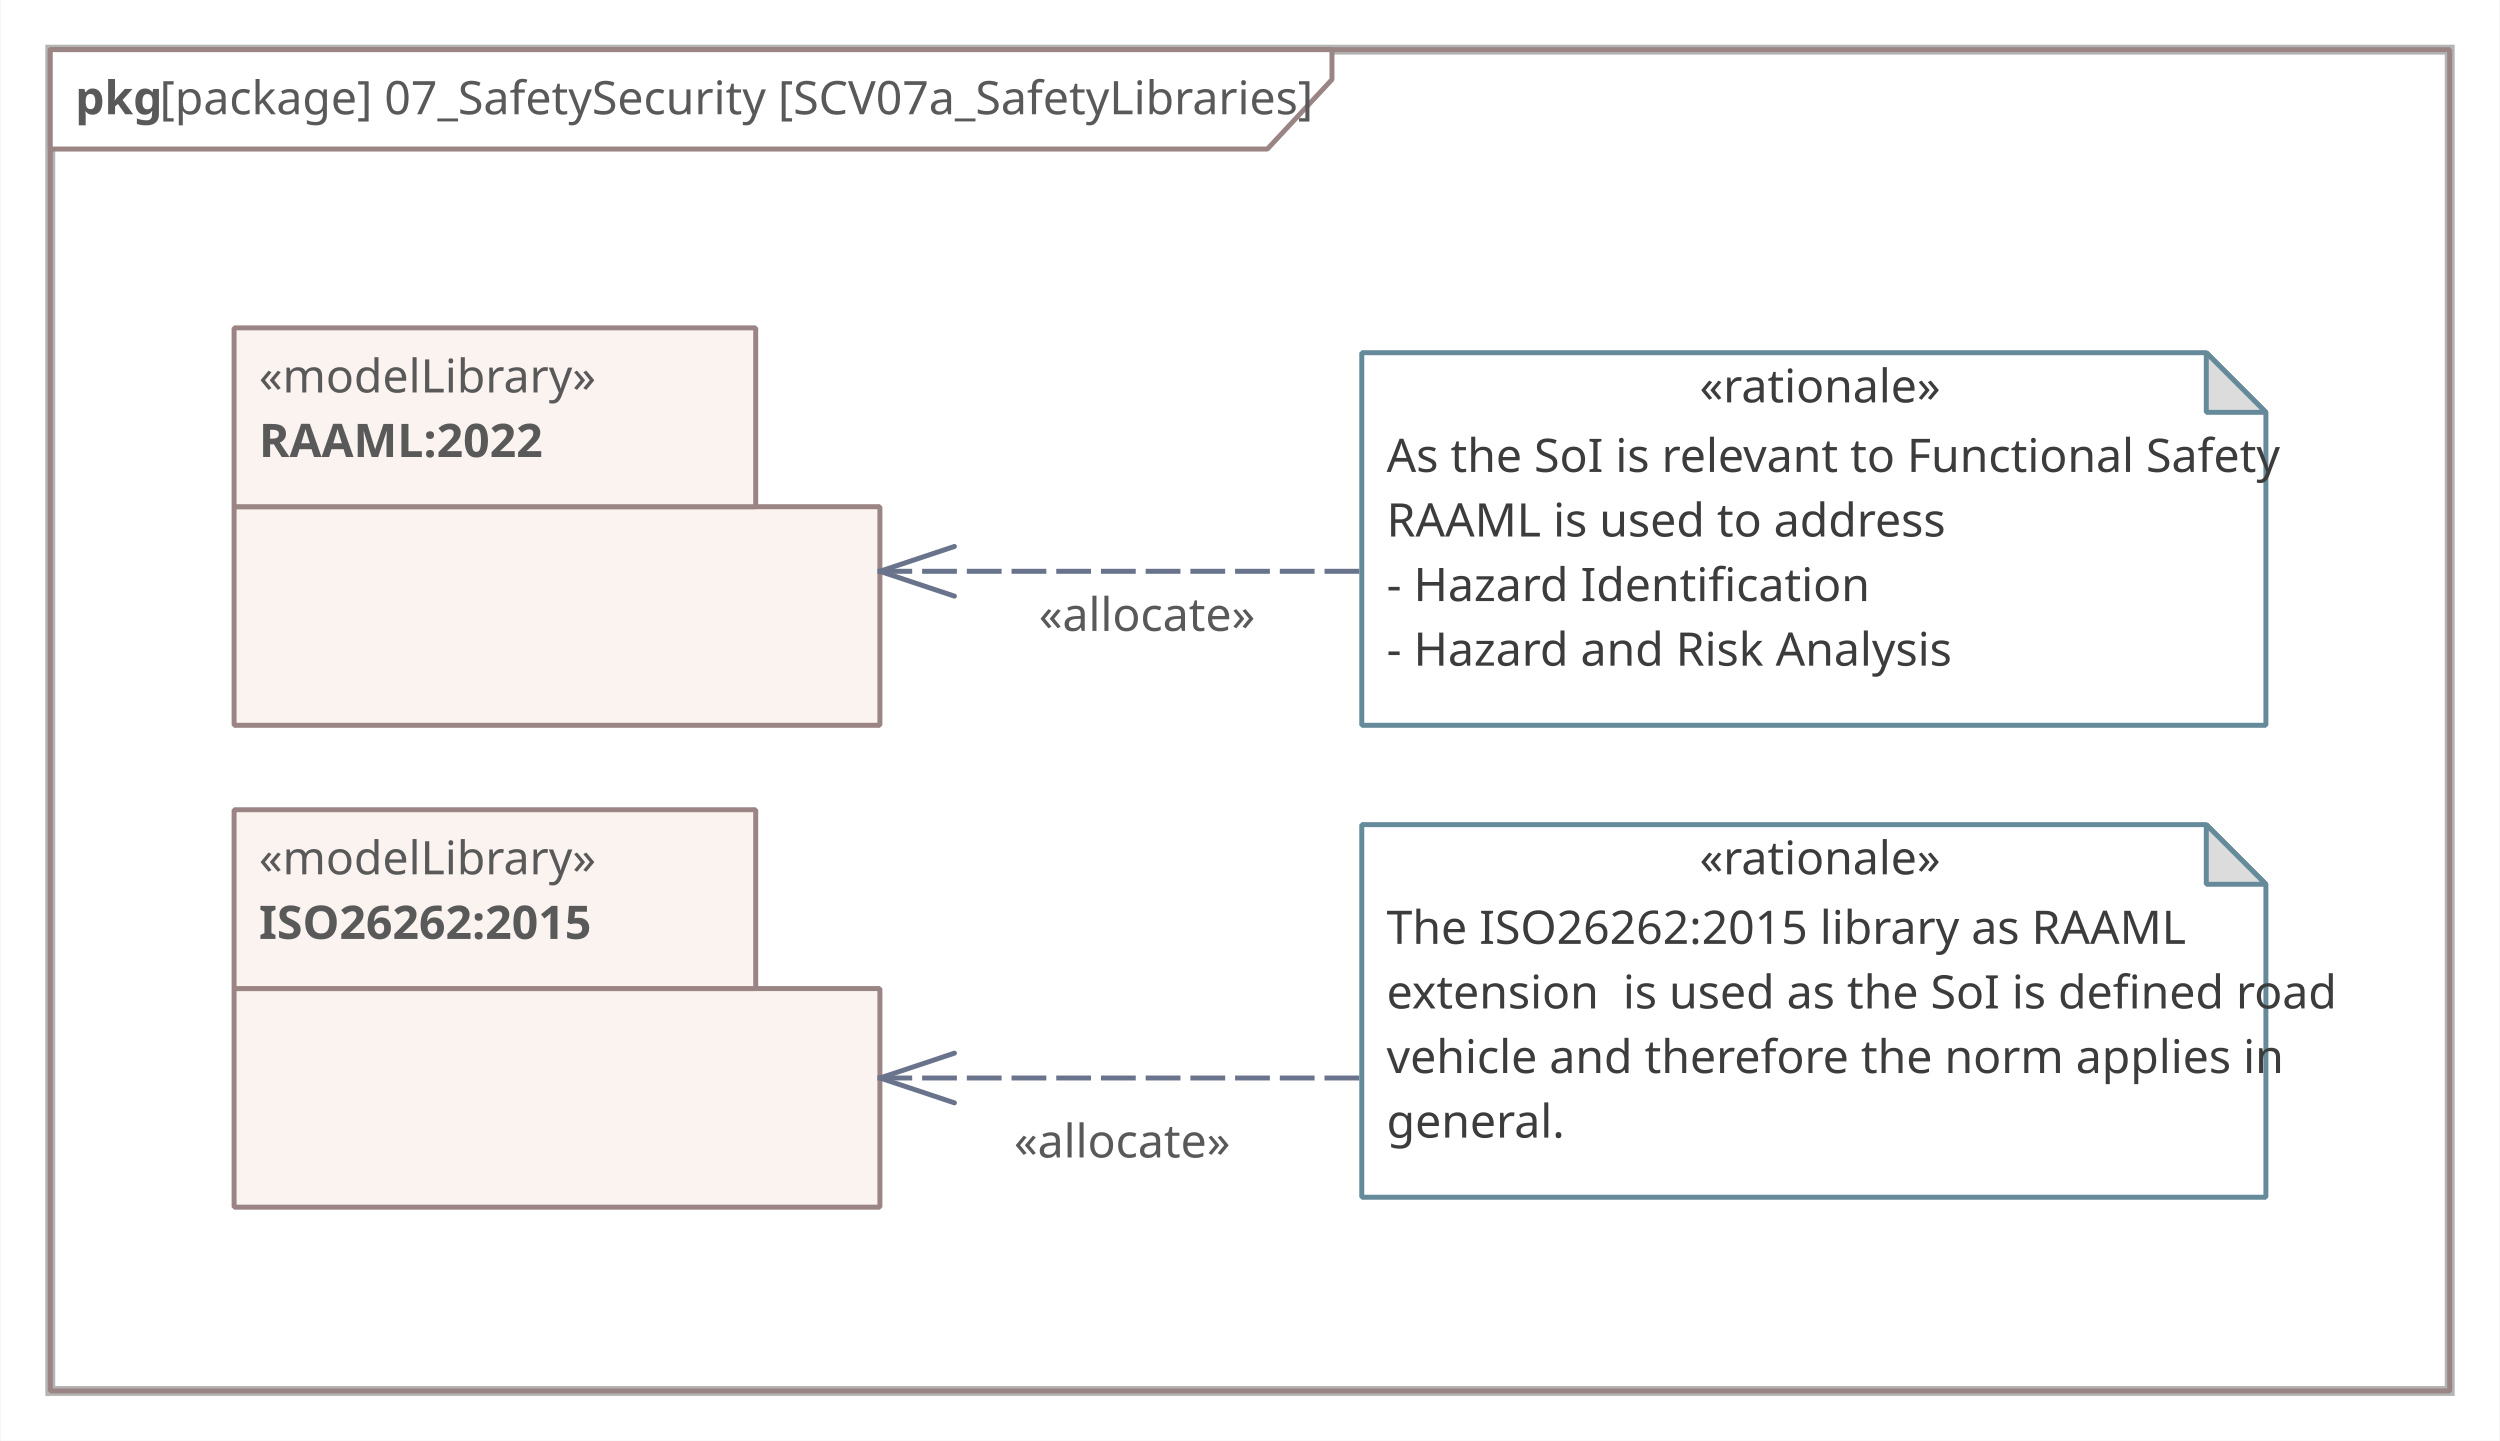
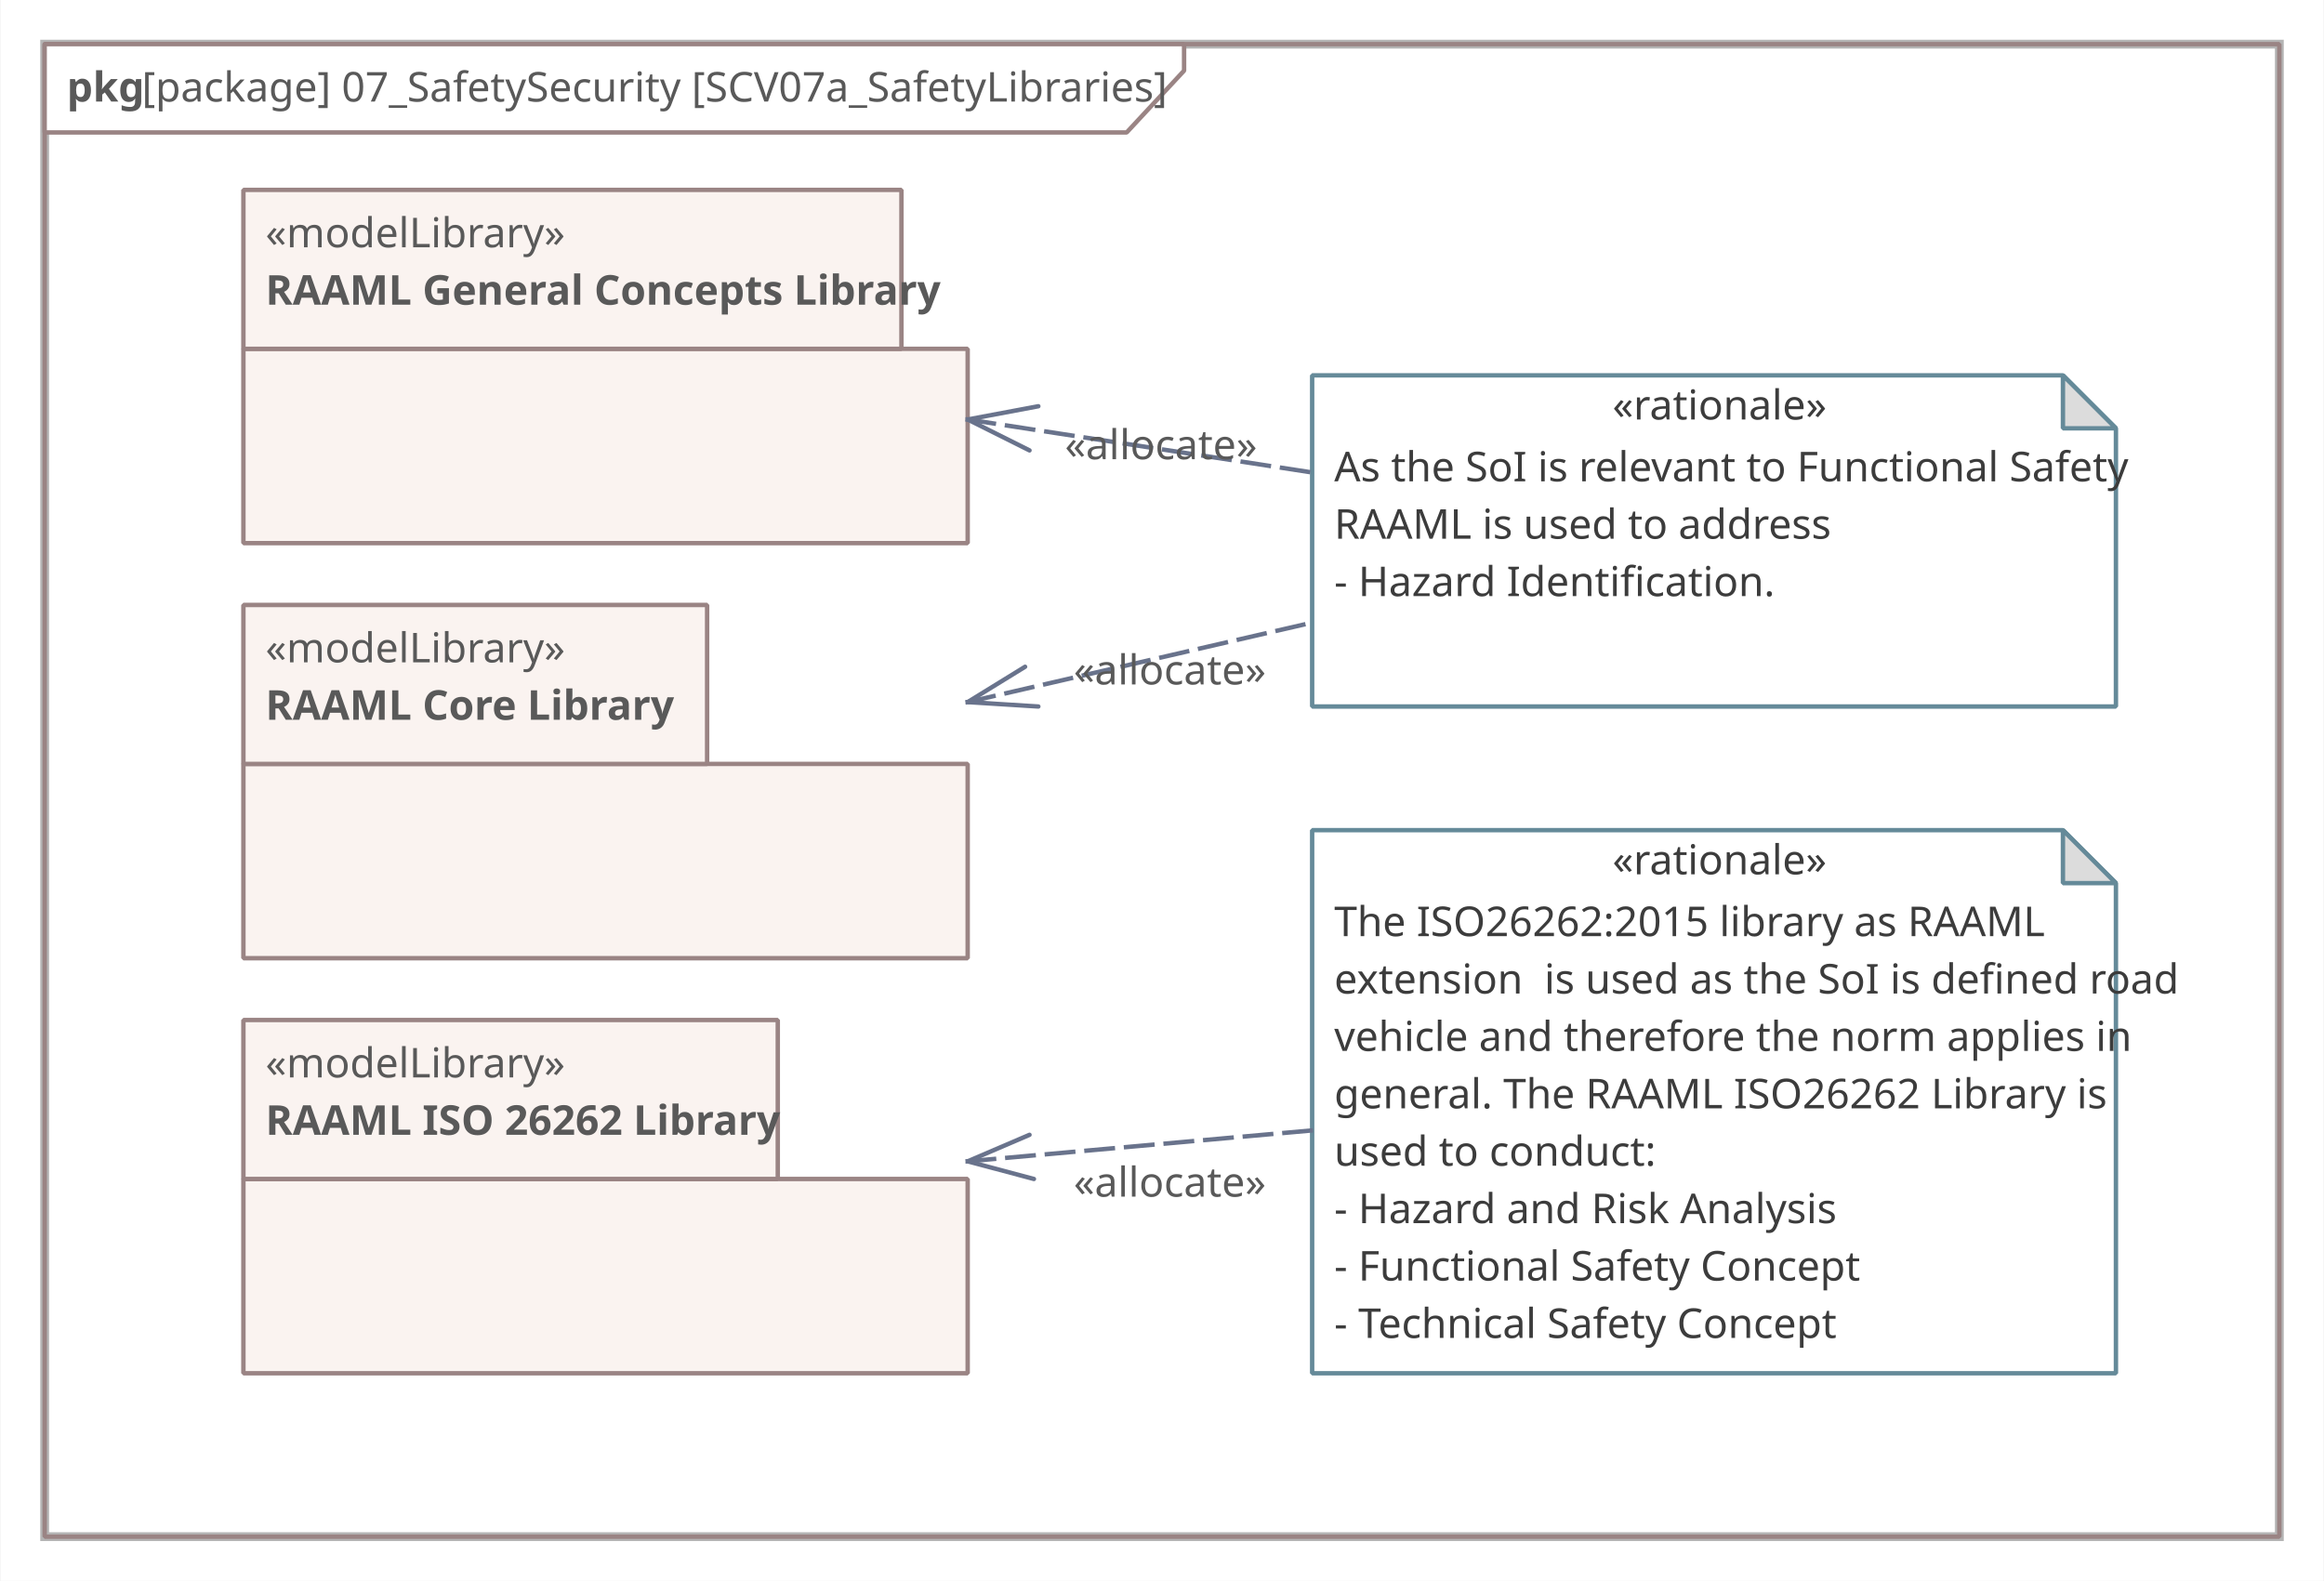
- <svg xmlns="http://www.w3.org/2000/svg" width="13.31cm" height="7.67cm" viewBox="0 0 503 290">
+ <svg xmlns="http://www.w3.org/2000/svg" width="13.92cm" height="9.47cm" viewBox="0 0 526 358">
  <g style="fill:#FFFFFF;fill-opacity:1.00;">
-     <rect x="0" y="0" width="503" height="290" shape-rendering="auto" />
+     <rect x="0" y="0" width="526" height="358" shape-rendering="auto" />
  </g>
  <g style="stroke-width:2;stroke-linecap:square;stroke-linejoin:miter; fill:#000000;fill-opacity:0.00; stroke:#B4B4B4; stroke-opacity:1.00">
-     <path d="M 10 10 L 10 280 L 493 280 L 493 10 L 10 10" shape-rendering="auto" />
+     <path d="M 10 10 L 10 348 L 516 348 L 516 10 L 10 10" shape-rendering="auto" />
  </g>
  <g style="stroke-width:1;stroke-linecap:round;stroke-linejoin:bevel; fill:#000000;fill-opacity:0.00; stroke:#9A8484; stroke-opacity:1.00">
-     <path d="M 10 10 L 10 280 L 493 280 L 493 10 L 10 10" shape-rendering="auto" />
+     <path d="M 10 10 L 10 348 L 516 348 L 516 10 L 10 10" shape-rendering="auto" />
  </g>
  <g style="stroke-width:1;stroke-linecap:round;stroke-linejoin:bevel; fill:#FFFFFF;fill-opacity:1.00; stroke:#9A8484; stroke-opacity:1.00">
    <path d="M 10 30 L 255 30 L 268 16 L 268 10 L 10 10 Z" shape-rendering="auto" />
  </g>
  <g style="stroke-width:1;stroke-linecap:round;stroke-linejoin:bevel; fill:#595959;fill-opacity:1.00; stroke:#000000; stroke-opacity:0.00">
    <text x="15.00" y="23.00" textLength="15" style="font-family:Calibri; font-weight:700; font-style:normal; font-size:7pt; fill:#595959;fill-opacity:1.00; stroke:#000000; stroke-opacity:0.00 stroke-width:0; white-space: pre;" xml:space="preserve" transform="rotate(-0.00 15.00 23.00)">pkg</text>
    <text x="32.00" y="23.00" textLength="218" style="font-family:Calibri; font-weight:0; font-style:normal; font-size:7pt; fill:#595959;fill-opacity:1.00; stroke:#000000; stroke-opacity:0.00 stroke-width:0; white-space: pre;" xml:space="preserve" transform="rotate(-0.00 32.00 23.00)">[package] 07_SafetySecurity [SCV07a_SafetyLibraries]</text>
  </g>
+   <g style="stroke-width:1;stroke-linecap:round;stroke-linejoin:bevel; fill:#FFFFFF;fill-opacity:1.00; stroke:#658A99; stroke-opacity:1.00">
+     <polygon points="297 85 297 160 479 160 479 97 467 85" shape-rendering="auto" style="fill-rule:evenodd;" />
+   </g>
+   <g style="stroke-width:1;stroke-linecap:round;stroke-linejoin:bevel; fill:#DCDCDC;fill-opacity:1.00; stroke:#658A99; stroke-opacity:1.00">
+     <polygon points="467 85 467 97 479 97" shape-rendering="auto" style="fill-rule:evenodd;" />
+   </g>
+   <g style="stroke-width:1;stroke-linecap:round;stroke-linejoin:bevel; fill:#3C3C3C;fill-opacity:1.00; stroke:#000000; stroke-opacity:0.00">
+     <text x="365.00" y="95.00" textLength="45" style="font-family:Calibri; font-weight:0; font-style:normal; font-size:7pt; fill:#3C3C3C;fill-opacity:1.00; stroke:#000000; stroke-opacity:0.00 stroke-width:0; white-space: pre;" xml:space="preserve" transform="rotate(-0.00 365.00 95.00)">«rationale»</text>
+     <text x="302.00" y="109.00" textLength="164" style="font-family:Calibri; font-weight:0; font-style:normal; font-size:7pt; fill:#3C3C3C;fill-opacity:1.00; stroke:#000000; stroke-opacity:0.00 stroke-width:0; white-space: pre;" xml:space="preserve" transform="rotate(-0.00 302.00 109.00)">As the SoI is relevant to Functional Safety</text>
+     <text x="302.00" y="122.00" textLength="102" style="font-family:Calibri; font-weight:0; font-style:normal; font-size:7pt; fill:#3C3C3C;fill-opacity:1.00; stroke:#000000; stroke-opacity:0.00 stroke-width:0; white-space: pre;" xml:space="preserve" transform="rotate(-0.00 302.00 122.00)">RAAML is used to address</text>
+     <text x="302.00" y="135.00" textLength="90" style="font-family:Calibri; font-weight:0; font-style:normal; font-size:7pt; fill:#3C3C3C;fill-opacity:1.00; stroke:#000000; stroke-opacity:0.00 stroke-width:0; white-space: pre;" xml:space="preserve" transform="rotate(-0.00 302.00 135.00)">- Hazard Identification.</text>
+   </g>
+   <g style="stroke-width:1;stroke-linecap:round;stroke-linejoin:bevel; fill:#FFFFFF;fill-opacity:1.00; stroke:#658A99; stroke-opacity:1.00">
+     <polygon points="297 188 297 311 479 311 479 200 467 188" shape-rendering="auto" style="fill-rule:evenodd;" />
+   </g>
+   <g style="stroke-width:1;stroke-linecap:round;stroke-linejoin:bevel; fill:#DCDCDC;fill-opacity:1.00; stroke:#658A99; stroke-opacity:1.00">
+     <polygon points="467 188 467 200 479 200" shape-rendering="auto" style="fill-rule:evenodd;" />
+   </g>
+   <g style="stroke-width:1;stroke-linecap:round;stroke-linejoin:bevel; fill:#3C3C3C;fill-opacity:1.00; stroke:#000000; stroke-opacity:0.00">
+     <text x="365.00" y="198.00" textLength="45" style="font-family:Calibri; font-weight:0; font-style:normal; font-size:7pt; fill:#3C3C3C;fill-opacity:1.00; stroke:#000000; stroke-opacity:0.00 stroke-width:0; white-space: pre;" xml:space="preserve" transform="rotate(-0.00 365.00 198.00)">«rationale»</text>
+     <text x="302.00" y="212.00" textLength="150" style="font-family:Calibri; font-weight:0; font-style:normal; font-size:7pt; fill:#3C3C3C;fill-opacity:1.00; stroke:#000000; stroke-opacity:0.00 stroke-width:0; white-space: pre;" xml:space="preserve" transform="rotate(-0.00 302.00 212.00)">The ISO26262:2015 library as RAAML</text>
+     <text x="302.00" y="225.00" textLength="170" style="font-family:Calibri; font-weight:0; font-style:normal; font-size:7pt; fill:#3C3C3C;fill-opacity:1.00; stroke:#000000; stroke-opacity:0.00 stroke-width:0; white-space: pre;" xml:space="preserve" transform="rotate(-0.00 302.00 225.00)">extension  is used as the SoI is defined road</text>
+     <text x="302.00" y="238.00" textLength="161" style="font-family:Calibri; font-weight:0; font-style:normal; font-size:7pt; fill:#3C3C3C;fill-opacity:1.00; stroke:#000000; stroke-opacity:0.00 stroke-width:0; white-space: pre;" xml:space="preserve" transform="rotate(-0.00 302.00 238.00)">vehicle and therefore the norm applies in</text>
+     <text x="302.00" y="251.00" textLength="161" style="font-family:Calibri; font-weight:0; font-style:normal; font-size:7pt; fill:#3C3C3C;fill-opacity:1.00; stroke:#000000; stroke-opacity:0.00 stroke-width:0; white-space: pre;" xml:space="preserve" transform="rotate(-0.00 302.00 251.00)">general. The RAAML ISO26262 Library is</text>
+     <text x="302.00" y="264.00" textLength="65" style="font-family:Calibri; font-weight:0; font-style:normal; font-size:7pt; fill:#3C3C3C;fill-opacity:1.00; stroke:#000000; stroke-opacity:0.00 stroke-width:0; white-space: pre;" xml:space="preserve" transform="rotate(-0.00 302.00 264.00)">used to conduct:</text>
+     <text x="302.00" y="277.00" textLength="103" style="font-family:Calibri; font-weight:0; font-style:normal; font-size:7pt; fill:#3C3C3C;fill-opacity:1.00; stroke:#000000; stroke-opacity:0.00 stroke-width:0; white-space: pre;" xml:space="preserve" transform="rotate(-0.00 302.00 277.00)">- Hazard and Risk Analysis</text>
+     <text x="302.00" y="290.00" textLength="108" style="font-family:Calibri; font-weight:0; font-style:normal; font-size:7pt; fill:#3C3C3C;fill-opacity:1.00; stroke:#000000; stroke-opacity:0.00 stroke-width:0; white-space: pre;" xml:space="preserve" transform="rotate(-0.00 302.00 290.00)">- Functional Safety Concept</text>
+     <text x="302.00" y="303.00" textLength="104" style="font-family:Calibri; font-weight:0; font-style:normal; font-size:7pt; fill:#3C3C3C;fill-opacity:1.00; stroke:#000000; stroke-opacity:0.00 stroke-width:0; white-space: pre;" xml:space="preserve" transform="rotate(-0.00 302.00 303.00)">- Technical Safety Concept</text>
+   </g>
  <g style="stroke-width:1;stroke-linecap:round;stroke-linejoin:bevel; fill:#FAF3F0;fill-opacity:1.00; stroke:#9A8484; stroke-opacity:1.00">
-     <polygon points="47 102 177 102 177 146 47 146 47 102" shape-rendering="auto" style="fill-rule:evenodd;" />
-     <polygon points="47 66 152 66 152 102 47 102 47 66" shape-rendering="auto" style="fill-rule:evenodd;" />
+     <polygon points="55 173 219 173 219 217 55 217 55 173" shape-rendering="auto" style="fill-rule:evenodd;" />
+     <polygon points="55 137 160 137 160 173 55 173 55 137" shape-rendering="auto" style="fill-rule:evenodd;" />
  </g>
  <g style="stroke-width:1;stroke-linecap:round;stroke-linejoin:bevel; fill:#595959;fill-opacity:1.00; stroke:#000000; stroke-opacity:0.00">
-     <text x="52.00" y="79.00" textLength="62" style="font-family:Calibri; font-weight:0; font-style:normal; font-size:7pt; fill:#595959;fill-opacity:1.00; stroke:#000000; stroke-opacity:0.00 stroke-width:0; white-space: pre;" xml:space="preserve" transform="rotate(-0.00 52.00 79.00)">«modelLibrary»</text>
-     <text x="52.00" y="92.00" textLength="54" style="font-family:Calibri; font-weight:700; font-style:normal; font-size:7pt; fill:#595959;fill-opacity:1.00; stroke:#000000; stroke-opacity:0.00 stroke-width:0; white-space: pre;" xml:space="preserve" transform="rotate(-0.00 52.00 92.00)">RAAML:2022</text>
+     <text x="60.00" y="150.00" textLength="62" style="font-family:Calibri; font-weight:0; font-style:normal; font-size:7pt; fill:#595959;fill-opacity:1.00; stroke:#000000; stroke-opacity:0.00 stroke-width:0; white-space: pre;" xml:space="preserve" transform="rotate(-0.00 60.00 150.00)">«modelLibrary»</text>
+     <text x="60.00" y="163.00" textLength="83" style="font-family:Calibri; font-weight:700; font-style:normal; font-size:7pt; fill:#595959;fill-opacity:1.00; stroke:#000000; stroke-opacity:0.00 stroke-width:0; white-space: pre;" xml:space="preserve" transform="rotate(-0.00 60.00 163.00)">RAAML Core Library</text>
  </g>
  <g style="stroke-width:1;stroke-linecap:round;stroke-linejoin:bevel; fill:#FAF3F0;fill-opacity:1.00; stroke:#9A8484; stroke-opacity:1.00">
-     <polygon points="47 199 177 199 177 243 47 243 47 199" shape-rendering="auto" style="fill-rule:evenodd;" />
-     <polygon points="47 163 152 163 152 199 47 199 47 163" shape-rendering="auto" style="fill-rule:evenodd;" />
+     <polygon points="55 79 219 79 219 123 55 123 55 79" shape-rendering="auto" style="fill-rule:evenodd;" />
+     <polygon points="55 43 204 43 204 79 55 79 55 43" shape-rendering="auto" style="fill-rule:evenodd;" />
  </g>
  <g style="stroke-width:1;stroke-linecap:round;stroke-linejoin:bevel; fill:#595959;fill-opacity:1.00; stroke:#000000; stroke-opacity:0.00">
-     <text x="52.00" y="176.00" textLength="62" style="font-family:Calibri; font-weight:0; font-style:normal; font-size:7pt; fill:#595959;fill-opacity:1.00; stroke:#000000; stroke-opacity:0.00 stroke-width:0; white-space: pre;" xml:space="preserve" transform="rotate(-0.00 52.00 176.00)">«modelLibrary»</text>
-     <text x="52.00" y="189.00" textLength="63" style="font-family:Calibri; font-weight:700; font-style:normal; font-size:7pt; fill:#595959;fill-opacity:1.00; stroke:#000000; stroke-opacity:0.00 stroke-width:0; white-space: pre;" xml:space="preserve" transform="rotate(-0.00 52.00 189.00)">ISO26262:2015</text>
+     <text x="60.00" y="56.00" textLength="62" style="font-family:Calibri; font-weight:0; font-style:normal; font-size:7pt; fill:#595959;fill-opacity:1.00; stroke:#000000; stroke-opacity:0.00 stroke-width:0; white-space: pre;" xml:space="preserve" transform="rotate(-0.00 60.00 56.00)">«modelLibrary»</text>
+     <text x="60.00" y="69.00" textLength="134" style="font-family:Calibri; font-weight:700; font-style:normal; font-size:7pt; fill:#595959;fill-opacity:1.00; stroke:#000000; stroke-opacity:0.00 stroke-width:0; white-space: pre;" xml:space="preserve" transform="rotate(-0.00 60.00 69.00)">RAAML General Concepts Library</text>
  </g>
-   <g style="stroke-width:1;stroke-linecap:round;stroke-linejoin:bevel; fill:#FFFFFF;fill-opacity:1.00; stroke:#658A99; stroke-opacity:1.00">
-     <polygon points="274 71 274 146 456 146 456 83 444 71" shape-rendering="auto" style="fill-rule:evenodd;" />
+   <g style="stroke-width:1;stroke-linecap:round;stroke-linejoin:bevel; fill:#FAF3F0;fill-opacity:1.00; stroke:#9A8484; stroke-opacity:1.00">
+     <polygon points="55 267 219 267 219 311 55 311 55 267" shape-rendering="auto" style="fill-rule:evenodd;" />
+     <polygon points="55 231 176 231 176 267 55 267 55 231" shape-rendering="auto" style="fill-rule:evenodd;" />
  </g>
-   <g style="stroke-width:1;stroke-linecap:round;stroke-linejoin:bevel; fill:#DCDCDC;fill-opacity:1.00; stroke:#658A99; stroke-opacity:1.00">
-     <polygon points="444 71 444 83 456 83" shape-rendering="auto" style="fill-rule:evenodd;" />
-   </g>
-   <g style="stroke-width:1;stroke-linecap:round;stroke-linejoin:bevel; fill:#3C3C3C;fill-opacity:1.00; stroke:#000000; stroke-opacity:0.00">
-     <text x="342.00" y="81.00" textLength="45" style="font-family:Calibri; font-weight:0; font-style:normal; font-size:7pt; fill:#3C3C3C;fill-opacity:1.00; stroke:#000000; stroke-opacity:0.00 stroke-width:0; white-space: pre;" xml:space="preserve" transform="rotate(-0.00 342.00 81.00)">«rationale»</text>
-     <text x="279.00" y="95.00" textLength="164" style="font-family:Calibri; font-weight:0; font-style:normal; font-size:7pt; fill:#3C3C3C;fill-opacity:1.00; stroke:#000000; stroke-opacity:0.00 stroke-width:0; white-space: pre;" xml:space="preserve" transform="rotate(-0.00 279.00 95.00)">As the SoI is relevant to Functional Safety</text>
-     <text x="279.00" y="108.00" textLength="102" style="font-family:Calibri; font-weight:0; font-style:normal; font-size:7pt; fill:#3C3C3C;fill-opacity:1.00; stroke:#000000; stroke-opacity:0.00 stroke-width:0; white-space: pre;" xml:space="preserve" transform="rotate(-0.00 279.00 108.00)">RAAML is used to address</text>
-     <text x="279.00" y="121.00" textLength="87" style="font-family:Calibri; font-weight:0; font-style:normal; font-size:7pt; fill:#3C3C3C;fill-opacity:1.00; stroke:#000000; stroke-opacity:0.00 stroke-width:0; white-space: pre;" xml:space="preserve" transform="rotate(-0.00 279.00 121.00)">- Hazard Identification</text>
-     <text x="279.00" y="134.00" textLength="103" style="font-family:Calibri; font-weight:0; font-style:normal; font-size:7pt; fill:#3C3C3C;fill-opacity:1.00; stroke:#000000; stroke-opacity:0.00 stroke-width:0; white-space: pre;" xml:space="preserve" transform="rotate(-0.00 279.00 134.00)">- Hazard and Risk Analysis</text>
-   </g>
-   <g style="stroke-width:1;stroke-linecap:round;stroke-linejoin:bevel; fill:#FFFFFF;fill-opacity:1.00; stroke:#658A99; stroke-opacity:1.00">
-     <polygon points="274 166 274 241 456 241 456 178 444 166" shape-rendering="auto" style="fill-rule:evenodd;" />
-   </g>
-   <g style="stroke-width:1;stroke-linecap:round;stroke-linejoin:bevel; fill:#DCDCDC;fill-opacity:1.00; stroke:#658A99; stroke-opacity:1.00">
-     <polygon points="444 166 444 178 456 178" shape-rendering="auto" style="fill-rule:evenodd;" />
-   </g>
-   <g style="stroke-width:1;stroke-linecap:round;stroke-linejoin:bevel; fill:#3C3C3C;fill-opacity:1.00; stroke:#000000; stroke-opacity:0.00">
-     <text x="342.00" y="176.00" textLength="45" style="font-family:Calibri; font-weight:0; font-style:normal; font-size:7pt; fill:#3C3C3C;fill-opacity:1.00; stroke:#000000; stroke-opacity:0.00 stroke-width:0; white-space: pre;" xml:space="preserve" transform="rotate(-0.00 342.00 176.00)">«rationale»</text>
-     <text x="279.00" y="190.00" textLength="150" style="font-family:Calibri; font-weight:0; font-style:normal; font-size:7pt; fill:#3C3C3C;fill-opacity:1.00; stroke:#000000; stroke-opacity:0.00 stroke-width:0; white-space: pre;" xml:space="preserve" transform="rotate(-0.00 279.00 190.00)">The ISO26262:2015 library as RAAML</text>
-     <text x="279.00" y="203.00" textLength="170" style="font-family:Calibri; font-weight:0; font-style:normal; font-size:7pt; fill:#3C3C3C;fill-opacity:1.00; stroke:#000000; stroke-opacity:0.00 stroke-width:0; white-space: pre;" xml:space="preserve" transform="rotate(-0.00 279.00 203.00)">extension  is used as the SoI is defined road</text>
-     <text x="279.00" y="216.00" textLength="161" style="font-family:Calibri; font-weight:0; font-style:normal; font-size:7pt; fill:#3C3C3C;fill-opacity:1.00; stroke:#000000; stroke-opacity:0.00 stroke-width:0; white-space: pre;" xml:space="preserve" transform="rotate(-0.00 279.00 216.00)">vehicle and therefore the norm applies in</text>
-     <text x="279.00" y="229.00" textLength="33" style="font-family:Calibri; font-weight:0; font-style:normal; font-size:7pt; fill:#3C3C3C;fill-opacity:1.00; stroke:#000000; stroke-opacity:0.00 stroke-width:0; white-space: pre;" xml:space="preserve" transform="rotate(-0.00 279.00 229.00)">general.</text>
+   <g style="stroke-width:1;stroke-linecap:round;stroke-linejoin:bevel; fill:#595959;fill-opacity:1.00; stroke:#000000; stroke-opacity:0.00">
+     <text x="60.00" y="244.00" textLength="62" style="font-family:Calibri; font-weight:0; font-style:normal; font-size:7pt; fill:#595959;fill-opacity:1.00; stroke:#000000; stroke-opacity:0.00 stroke-width:0; white-space: pre;" xml:space="preserve" transform="rotate(-0.00 60.00 244.00)">«modelLibrary»</text>
+     <text x="60.00" y="257.00" textLength="106" style="font-family:Calibri; font-weight:700; font-style:normal; font-size:7pt; fill:#595959;fill-opacity:1.00; stroke:#000000; stroke-opacity:0.00 stroke-width:0; white-space: pre;" xml:space="preserve" transform="rotate(-0.00 60.00 257.00)">RAAML ISO 26262 Library</text>
  </g>
  <g style="stroke-width:1;stroke-linecap:square;stroke-linejoin:round; fill:#000000;fill-opacity:0.00; stroke:#69738C; stroke-opacity:1.00" stroke-dasharray="6,3">
-     <path d="M 177 115 L 274 115 M 177 115" shape-rendering="auto" />
+     <path d="M 219 95 L 297 107 M 219 95" shape-rendering="auto" />
  </g>
  <g style="stroke-width:1;stroke-linecap:round;stroke-linejoin:bevel; fill:#000000;fill-opacity:0.00; stroke:#69738C; stroke-opacity:1.00">
-     <path d="M 192 110 L 177 115 L 192 120" shape-rendering="auto" />
+     <path d="M 235 92 L 219 95 L 233 102" shape-rendering="auto" />
  </g>
  <g style="stroke-width:1;stroke-linecap:square;stroke-linejoin:round; fill:#000000;fill-opacity:0.00; stroke:#69738C; stroke-opacity:1.00" stroke-dasharray="6,3">
-     <path d="M 177 217 L 274 217 M 177 217" shape-rendering="auto" />
+     <path d="M 219 159 L 297 141 M 219 159" shape-rendering="auto" />
  </g>
  <g style="stroke-width:1;stroke-linecap:round;stroke-linejoin:bevel; fill:#000000;fill-opacity:0.00; stroke:#69738C; stroke-opacity:1.00">
-     <path d="M 192 212 L 177 217 L 192 222" shape-rendering="auto" />
+     <path d="M 232 151 L 219 159 L 235 160" shape-rendering="auto" />
+   </g>
+   <g style="stroke-width:1;stroke-linecap:square;stroke-linejoin:round; fill:#000000;fill-opacity:0.00; stroke:#69738C; stroke-opacity:1.00" stroke-dasharray="6,3">
+     <path d="M 219 263 L 297 256 M 219 263" shape-rendering="auto" />
+   </g>
+   <g style="stroke-width:1;stroke-linecap:round;stroke-linejoin:bevel; fill:#000000;fill-opacity:0.00; stroke:#69738C; stroke-opacity:1.00">
+     <path d="M 233 257 L 219 263 L 234 267" shape-rendering="auto" />
  </g>
  <g style="stroke-width:1;stroke-linecap:round;stroke-linejoin:bevel; fill:#595959;fill-opacity:1.00; stroke:#000000; stroke-opacity:0.00">
-     <text x="204.00" y="233.00" textLength="41" style="font-family:Calibri; font-weight:0; font-style:normal; font-size:7pt; fill:#595959;fill-opacity:1.00; stroke:#000000; stroke-opacity:0.00 stroke-width:0; white-space: pre;" xml:space="preserve" transform="rotate(-0.00 204.00 233.00)">«allocate»</text>
-     <text x="209.00" y="127.00" textLength="41" style="font-family:Calibri; font-weight:0; font-style:normal; font-size:7pt; fill:#595959;fill-opacity:1.00; stroke:#000000; stroke-opacity:0.00 stroke-width:0; white-space: pre;" xml:space="preserve" transform="rotate(-0.00 209.00 127.00)">«allocate»</text>
+     <text x="243.00" y="155.00" textLength="41" style="font-family:Calibri; font-weight:0; font-style:normal; font-size:7pt; fill:#595959;fill-opacity:1.00; stroke:#000000; stroke-opacity:0.00 stroke-width:0; white-space: pre;" xml:space="preserve" transform="rotate(-0.00 243.00 155.00)">«allocate»</text>
+     <text x="243.00" y="271.00" textLength="41" style="font-family:Calibri; font-weight:0; font-style:normal; font-size:7pt; fill:#595959;fill-opacity:1.00; stroke:#000000; stroke-opacity:0.00 stroke-width:0; white-space: pre;" xml:space="preserve" transform="rotate(-0.00 243.00 271.00)">«allocate»</text>
+     <text x="241.00" y="104.00" textLength="41" style="font-family:Calibri; font-weight:0; font-style:normal; font-size:7pt; fill:#595959;fill-opacity:1.00; stroke:#000000; stroke-opacity:0.00 stroke-width:0; white-space: pre;" xml:space="preserve" transform="rotate(-0.00 241.00 104.00)">«allocate»</text>
  </g>
</svg>
